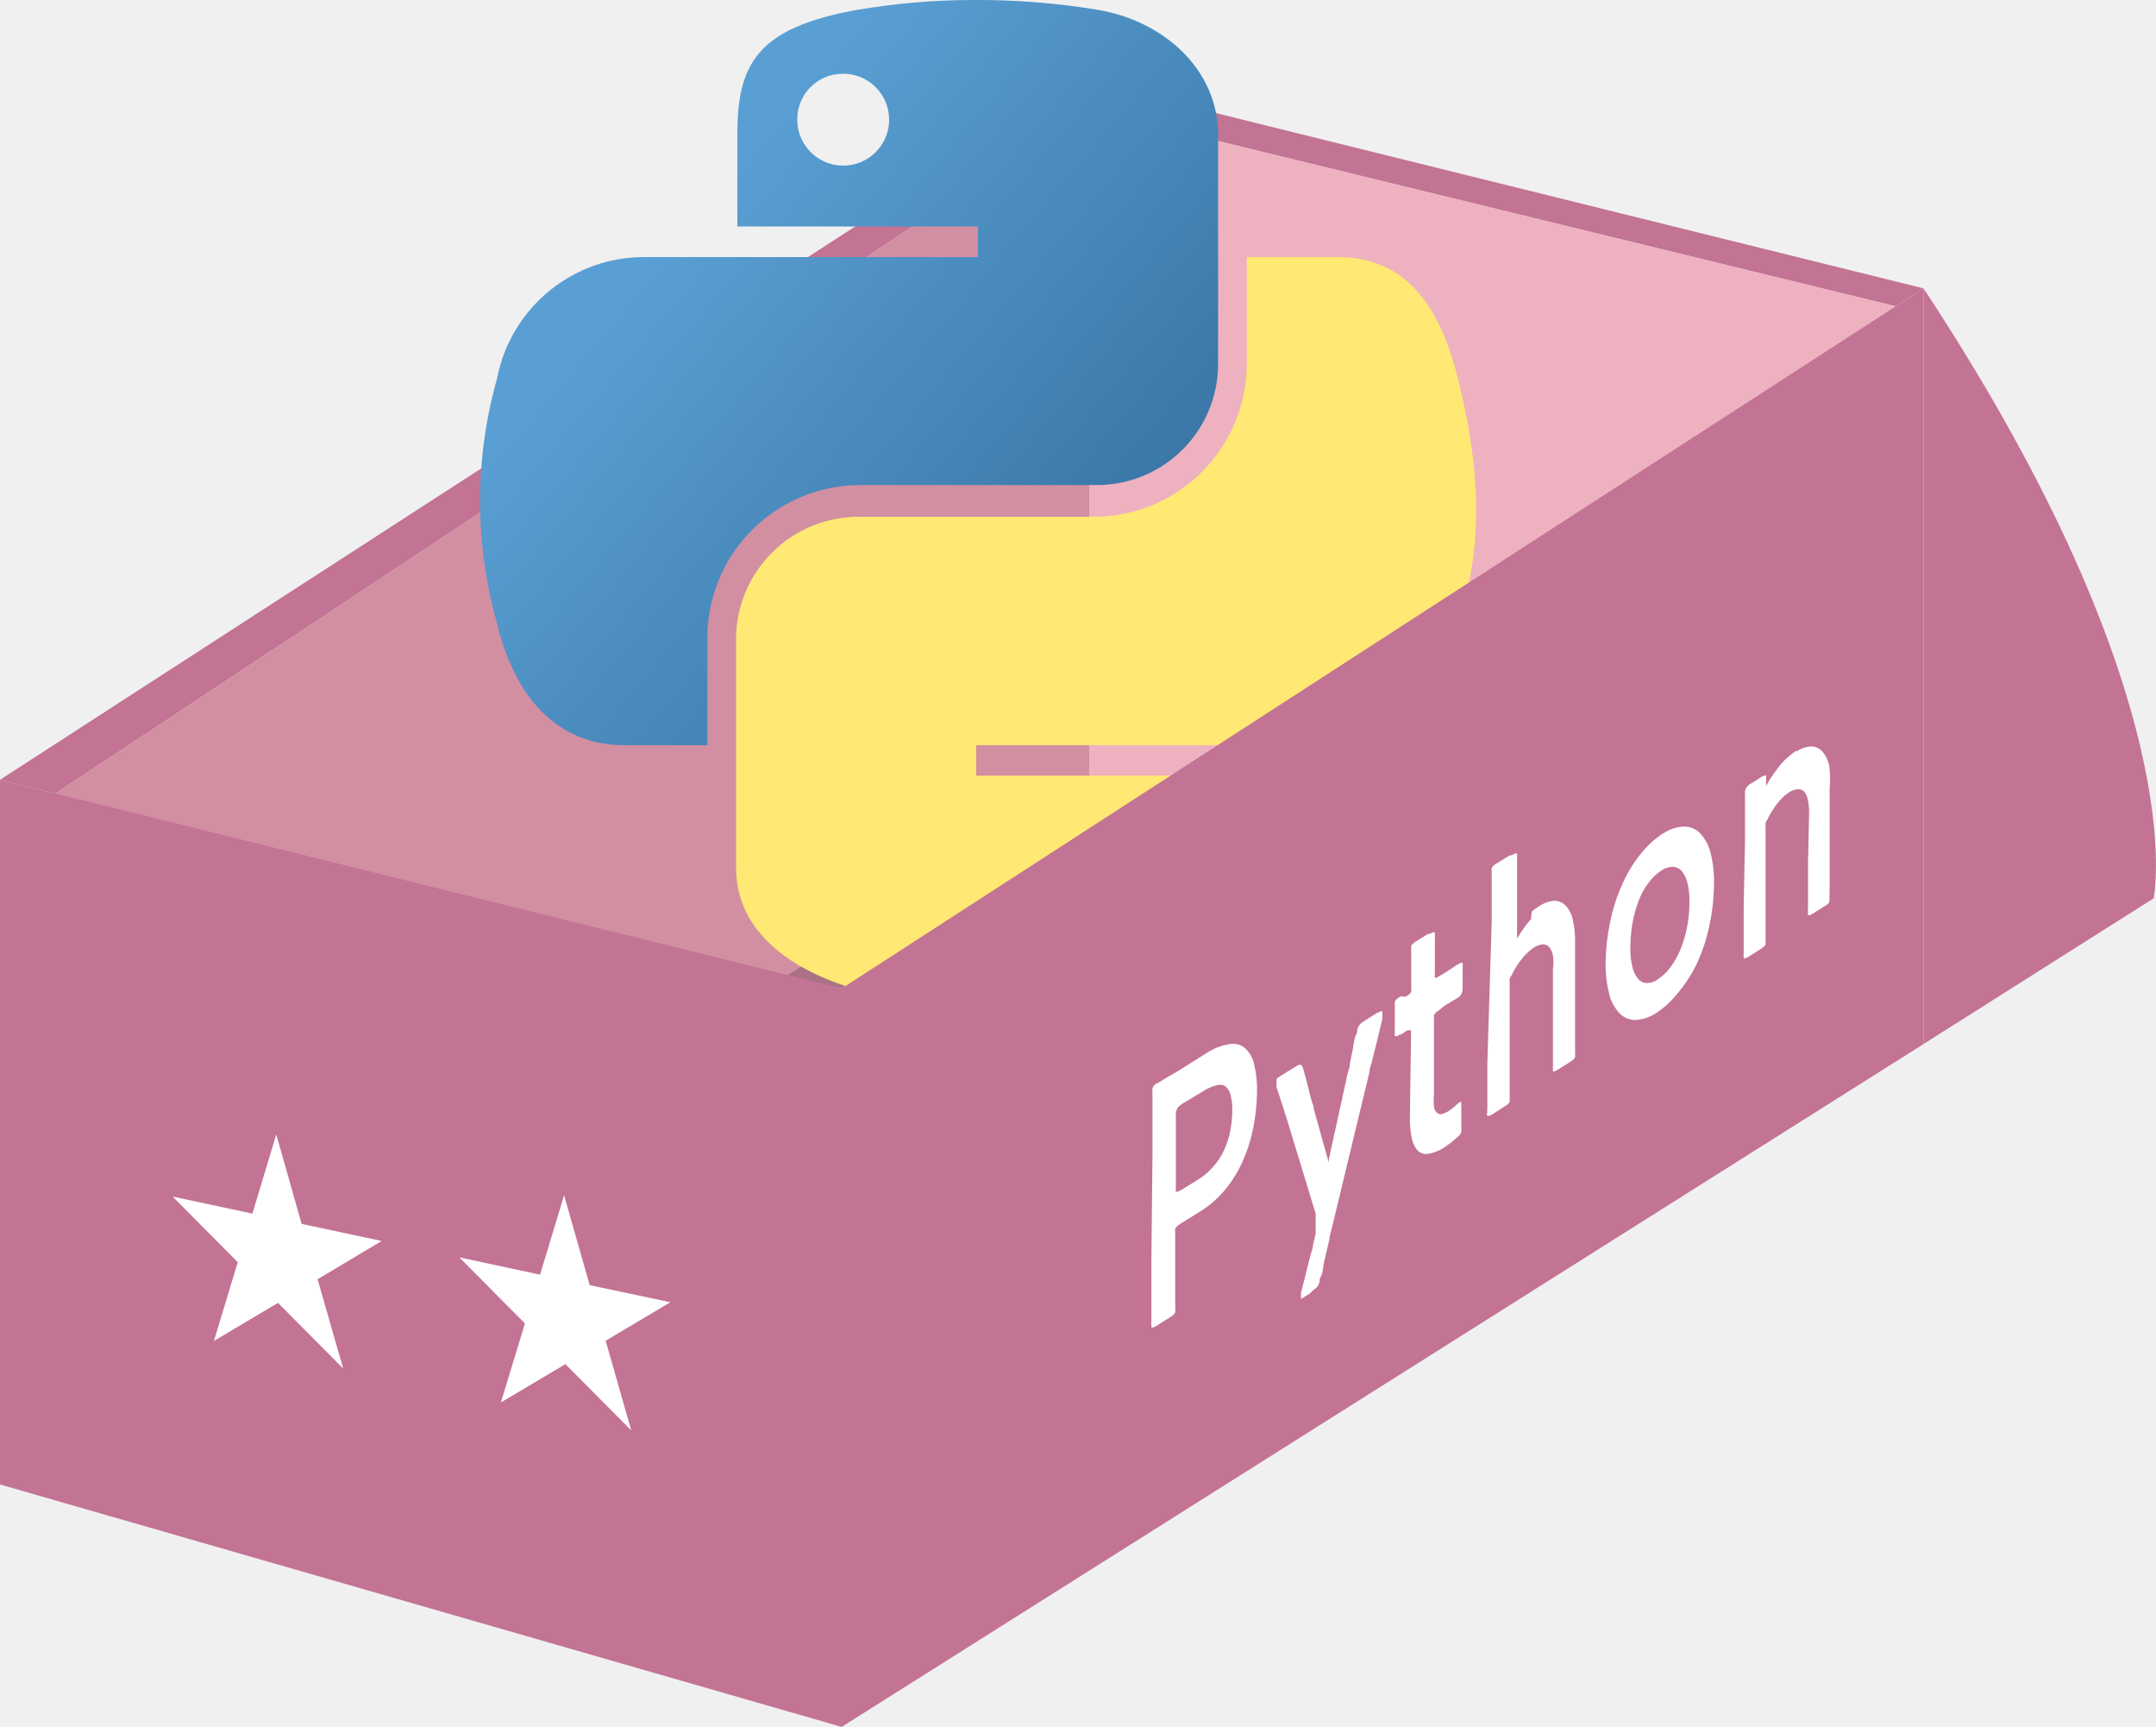
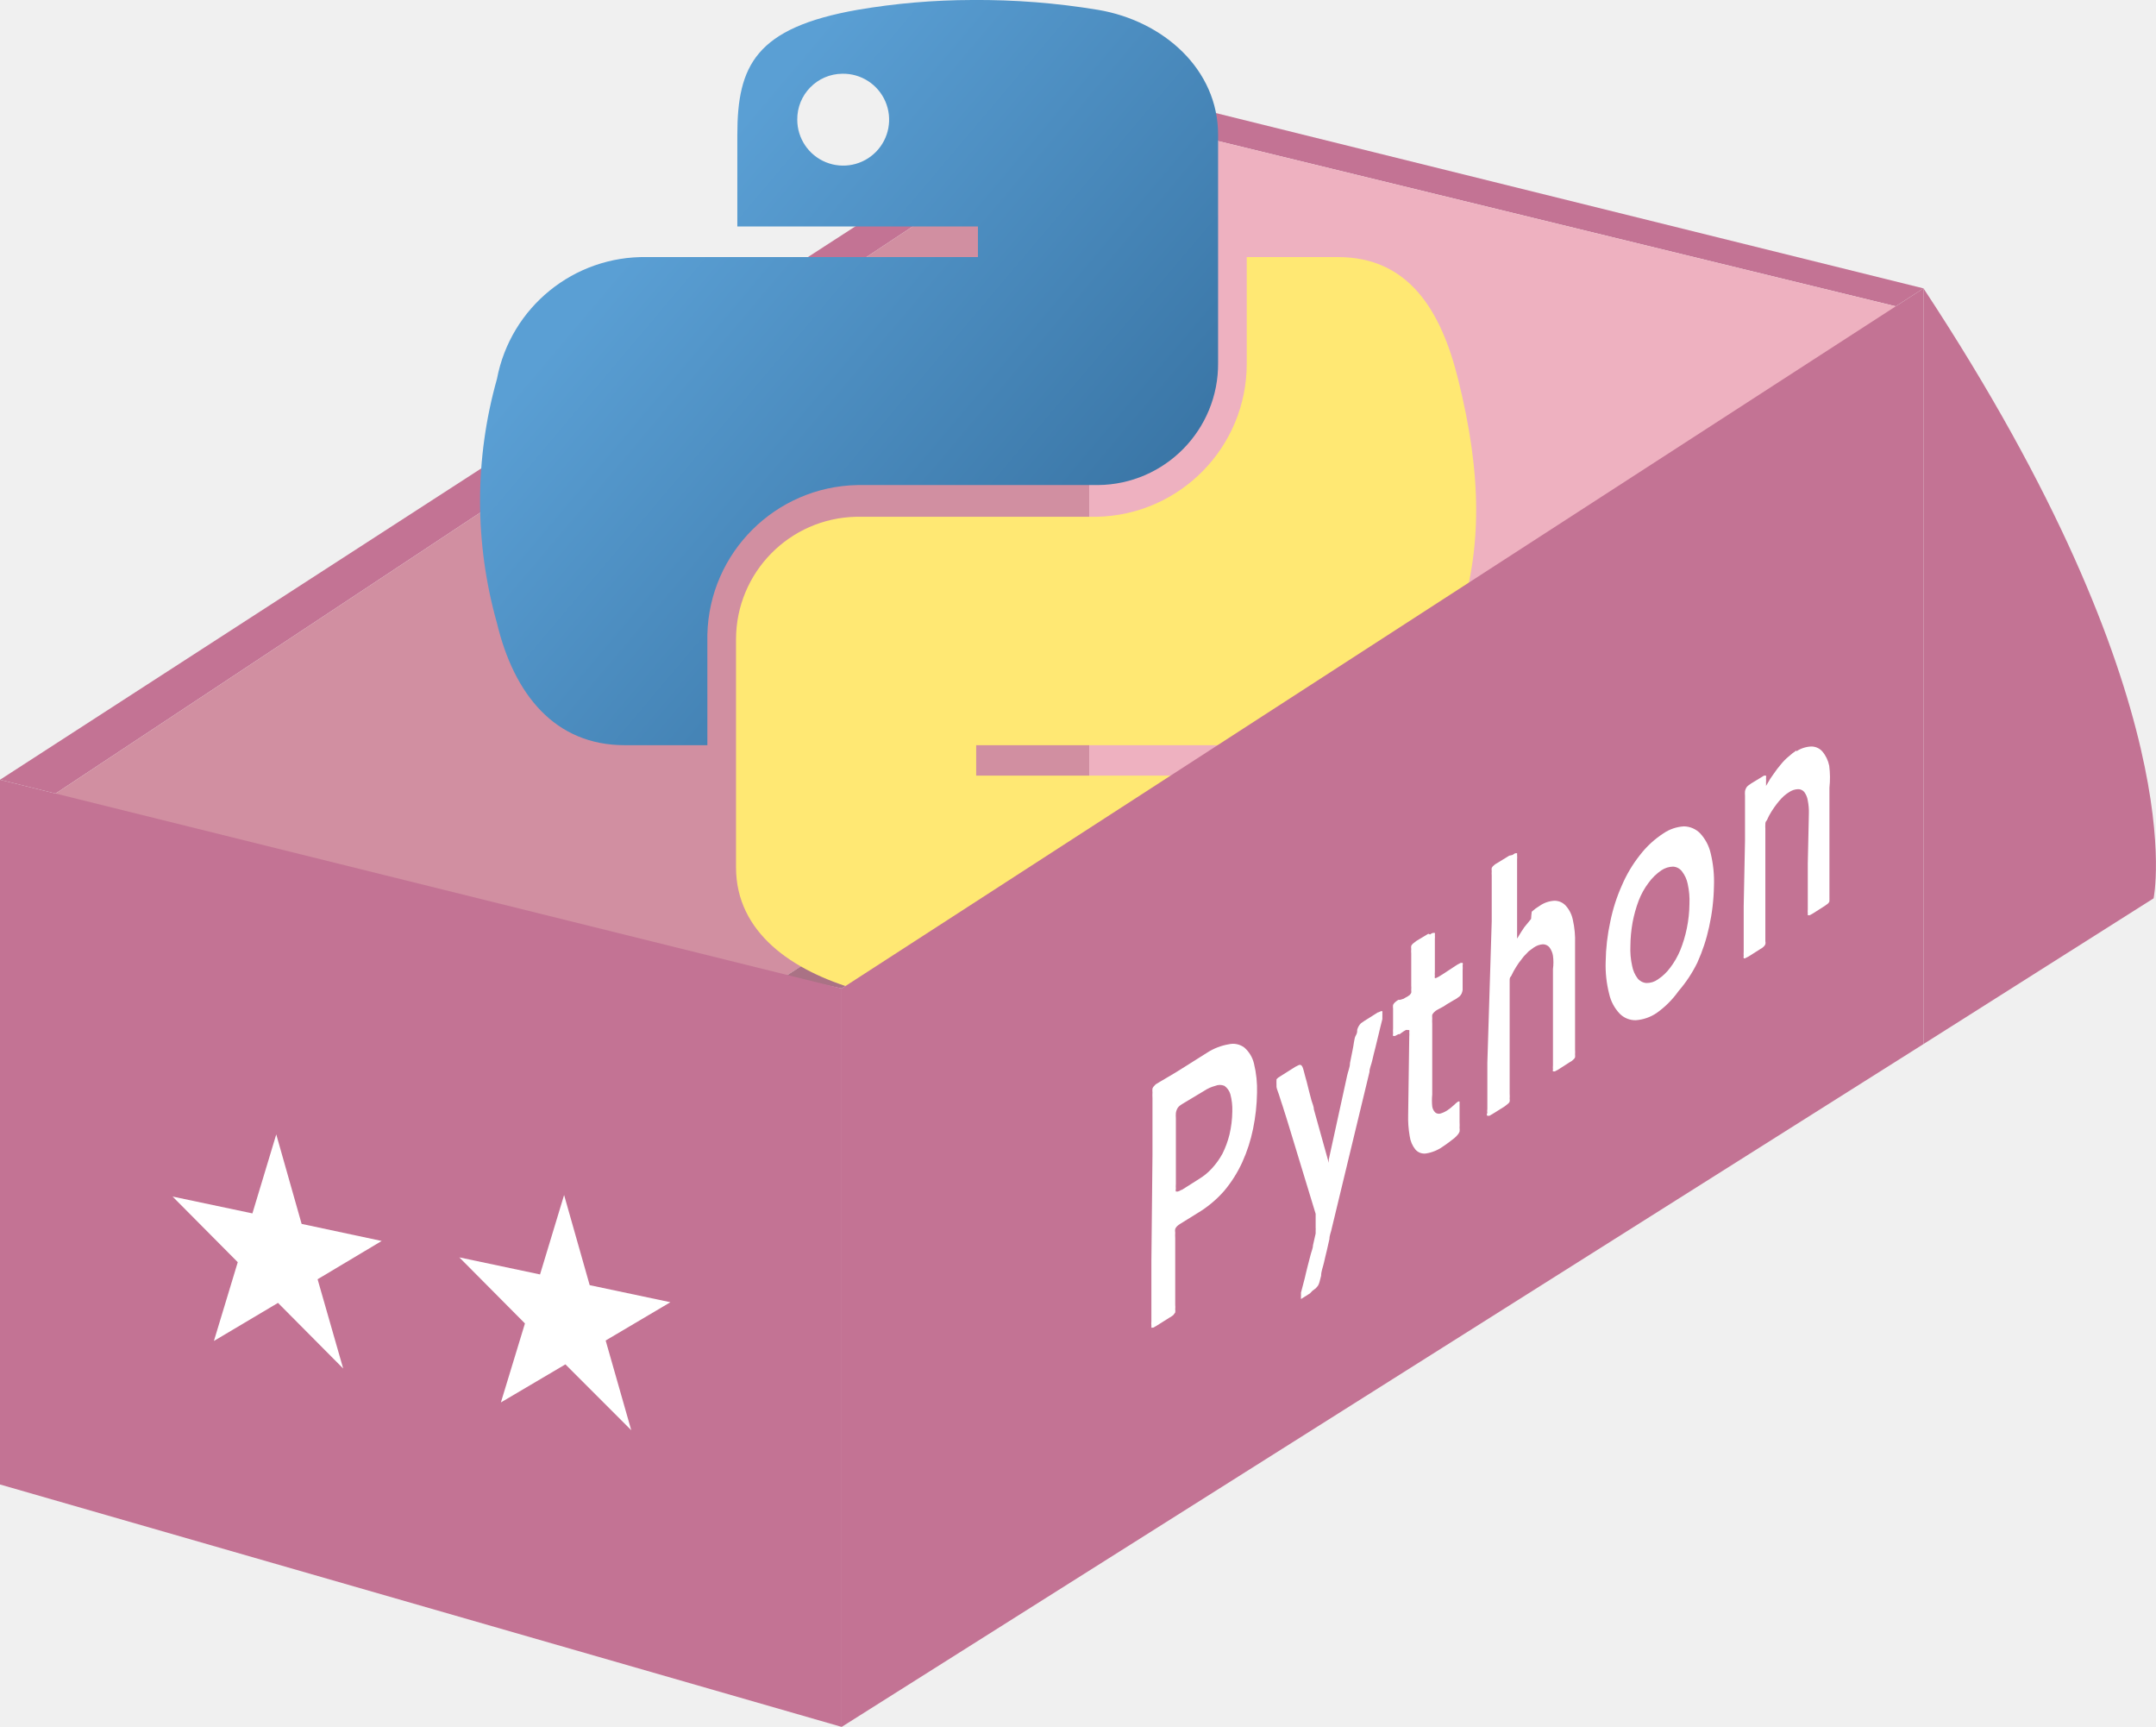
<svg xmlns="http://www.w3.org/2000/svg" viewBox="0 0 98.57 78.93">
  <defs>
    <style>.cls-1{fill:none;}.cls-2{fill:#c37394;}.cls-3{fill:#d18fa1;}.cls-4{fill:#eeb1c0;}.cls-5{fill:#aa7285;}.cls-6{fill:url(#名称未設定グラデーション_3);}.cls-7{fill:url(#名称未設定グラデーション_2);}.cls-8{isolation:isolate;}.cls-9{clip-path:url(#clip-path);}.cls-10{fill:#fff;}.cls-11{clip-path:url(#clip-path-2);}</style>
-     <linearGradient id="名称未設定グラデーション_3" x1="-2048.25" y1="-7082.3" x2="-2003.57" y2="-7120.74" gradientTransform="matrix(0.56, 0, 0, -0.57, 1173.05, -4021.24)" gradientUnits="userSpaceOnUse">
+     <linearGradient id="名称未設定グラデーション_3" x1="-2048.25" y1="-6673.22" x2="-2003.57" y2="-6711.66" gradientTransform="matrix(0.56, 0, 0, -0.57, 1173.05, -3788.89)" gradientUnits="userSpaceOnUse">
      <stop offset="0" stop-color="#5a9fd4" />
      <stop offset="1" stop-color="#306998" />
    </linearGradient>
-     <linearGradient id="名称未設定グラデーション_2" x1="-1986.3" y1="-7144.01" x2="-2002.25" y2="-7121.43" gradientTransform="matrix(0.56, 0, 0, -0.57, 1173.05, -4021.24)" gradientUnits="userSpaceOnUse">
+     <linearGradient id="名称未設定グラデーション_2" x1="-1986.3" y1="-6734.93" x2="-2002.25" y2="-6712.35" gradientTransform="matrix(0.56, 0, 0, -0.57, 1173.05, -3788.89)" gradientUnits="userSpaceOnUse">
      <stop offset="0" stop-color="#ffd43b" />
      <stop offset="1" stop-color="#ffe873" />
    </linearGradient>
    <clipPath id="clip-path">
-       <polygon class="cls-1" points="30.7 65.77 7.97 60.9 7.84 50.84 30.63 55.65 30.7 65.77" />
+       <polygon class="cls-1" points="30.7 65.77 7.97 60.9 7.84 50.84 30.63 55.64 30.7 65.77" />
    </clipPath>
    <clipPath id="clip-path-2">
-       <polygon class="cls-1" points="52.45 63.81 52.6 49.26 83.86 29.91 83.58 44.17 52.45 63.81" />
+       <polygon class="cls-1" points="52.45 63.81 52.6 49.25 83.86 29.91 83.58 44.17 52.45 63.81" />
    </clipPath>
  </defs>
  <g id="レイヤー_2" data-name="レイヤー 2">
    <g id="About_Me" data-name="About Me">
      <g id="Python">
        <polygon class="cls-2" points="87.94 13.18 49.46 3.65 0 35.64 2.54 36.27 49.8 5.01 86.67 14 87.94 13.18" />
        <polygon class="cls-3" points="49.8 5.01 49.8 35.64 2.54 66.21 2.54 36.27 49.8 5.01" />
        <polygon class="cls-4" points="49.8 35.64 86.67 44.63 86.67 14 49.8 5.01 49.8 35.64" />
        <polygon class="cls-5" points="49.8 35.64 35.9 44.63 38.48 45.18 52.38 36.27 49.8 35.64" />
        <polygon class="cls-2" points="38.48 78.93 0 67.85 0 35.64 38.48 45.18 38.48 78.93" />
        <path id="path1948" class="cls-6" d="M44.45,0A31.51,31.51,0,0,0,39.2.45c-4.65.82-5.49,2.54-5.49,5.71v4.19h11v1.4H29.58a6.85,6.85,0,0,0-6.86,5.57,20.54,20.54,0,0,0,0,11.16c.78,3.26,2.65,5.58,5.84,5.58h3.78V29a7,7,0,0,1,6.86-6.83h11a5.54,5.54,0,0,0,5.49-5.59V6.16c0-3-2.51-5.21-5.49-5.71A33.61,33.61,0,0,0,44.45,0ZM38.51,3.37a2.1,2.1,0,1,1-2.06,2.1A2.08,2.08,0,0,1,38.51,3.37Z" />
        <path id="path1950" class="cls-7" d="M57,11.75v4.87a7,7,0,0,1-6.86,7h-11a5.61,5.61,0,0,0-5.49,5.59V39.64c0,3,2.59,4.73,5.49,5.58a18.32,18.32,0,0,0,11,0c2.77-.8,5.49-2.41,5.49-5.58V35.45h-11V34.06H61.17c3.19,0,4.38-2.23,5.49-5.58s1.1-6.75,0-11.16c-.79-3.18-2.29-5.57-5.49-5.57ZM50.87,38.24a2.1,2.1,0,1,1-2.06,2.09A2.08,2.08,0,0,1,50.87,38.24Z" />
        <polygon class="cls-2" points="38.48 45.18 38.48 78.93 87.94 47.72 87.94 13.18 38.48 45.18" />
        <path class="cls-2" d="M87.94,47.72l10.52-6.66s1.93-9-10.52-27.88" />
        <g id="星">
          <g class="cls-8">
            <g class="cls-9">
-               <polyline class="cls-10" points="25.79 54.63 26.96 58.74 30.65 59.52 27.69 61.28 28.86 65.38 25.85 62.35 22.9 64.1 24 60.49 21 57.47 24.69 58.26 25.79 54.63" />
-               <polyline class="cls-10" points="12.63 51.85 13.79 55.94 17.45 56.72 14.52 58.47 15.69 62.55 12.71 59.55 9.78 61.29 10.87 57.69 7.89 54.69 11.54 55.47 12.63 51.85" />
+               <polyline class="cls-10" points="25.79 54.62 26.96 58.74 30.65 59.52 27.69 61.27 28.86 65.37 25.85 62.36 22.9 64.1 24 60.49 21 57.47 24.69 58.25 25.79 54.62" />
+               <polyline class="cls-10" points="12.63 51.85 13.79 55.94 17.45 56.72 14.52 58.47 15.69 62.55 12.71 59.55 9.78 61.29 10.87 57.69 7.89 54.69 11.54 55.46 12.63 51.85" />
            </g>
          </g>
        </g>
        <g class="cls-8">
          <g class="cls-11">
-             <path class="cls-10" d="M54,54.39a.48.48,0,0,1-.15.07.07.07,0,0,1-.09,0,.17.17,0,0,1,0-.12,1.42,1.42,0,0,1,0-.23l0-3a1.63,1.63,0,0,1,0-.24.78.78,0,0,1,.05-.18.34.34,0,0,1,.09-.12l.15-.12,1-.6a2,2,0,0,1,.51-.23.59.59,0,0,1,.42,0,.68.68,0,0,1,.27.38,2.79,2.79,0,0,1,.09.8,5,5,0,0,1-.13,1.06,4.15,4.15,0,0,1-.32.86,3.1,3.1,0,0,1-.48.67,2.7,2.7,0,0,1-.58.49l-.79.49m-1.13-4.88a.47.47,0,0,0-.13.11.42.42,0,0,0-.09.14.8.8,0,0,0,0,.18,2,2,0,0,0,0,.25v2.62l-.05,4.85c0,.23,0,.51,0,.8s0,.6,0,.88,0,.53,0,.72,0,.33,0,.35a.92.92,0,0,0,0,.19s0,.08,0,.09.05,0,.09,0l.14-.07.62-.39a1,1,0,0,0,.15-.11.48.48,0,0,0,.09-.11.54.54,0,0,0,0-.15,1,1,0,0,0,0-.2V58.6c0-.27,0-.57,0-.86s0-.56,0-.79v-.36a1.69,1.69,0,0,1,0-.25.47.47,0,0,1,0-.17.38.38,0,0,1,.09-.13l.15-.11.79-.49a4.84,4.84,0,0,0,1.2-1,5.75,5.75,0,0,0,.84-1.33,7.1,7.1,0,0,0,.49-1.52,9,9,0,0,0,.18-1.65,4.92,4.92,0,0,0-.14-1.33,1.4,1.4,0,0,0-.44-.73.86.86,0,0,0-.71-.15,2.62,2.62,0,0,0-1,.39l-1,.63-.4.25-.42.24-.34.21-.18.1" />
-             <path class="cls-10" d="M63,46.27l-.62.39-.16.11a.64.64,0,0,0-.1.13.67.67,0,0,0-.07.17c0,.08,0,.16-.07.27s-.09.44-.14.65l-.12.6c0,.2-.09.38-.13.57l-.12.56L60.75,53l0,.13,0,.1,0,.06s0,0,0,0h0l0,0a.25.25,0,0,0,0-.07l0-.08-.68-2.43c0-.14-.07-.28-.11-.41s-.07-.28-.11-.43-.07-.29-.11-.44-.09-.31-.13-.48a1.45,1.45,0,0,0-.06-.19.22.22,0,0,0-.07-.09h-.1l-.16.09-.68.42-.11.07-.07.07a.3.3,0,0,0,0,.08.28.28,0,0,0,0,.09v.05a.11.11,0,0,0,0,0s0,0,0,.06,0,0,0,.07.11.32.15.47.1.29.14.43.09.27.13.41.09.28.13.42l1.24,4.07a.54.54,0,0,1,0,.1l0,.1s0,.06,0,.09V56s0,.07,0,.11a.69.69,0,0,1,0,.13s0,.09,0,.14l-.12.52c0,.14-.07.29-.11.45s-.08.32-.13.5-.09.37-.14.58l-.17.65,0,.1s0,0,0,.08a.13.13,0,0,0,0,.06v.06a.15.15,0,0,0,0,.07.05.05,0,0,0,0,0l.06,0,.1-.06L60,59l.16-.12a.4.4,0,0,0,.1-.12.75.75,0,0,0,.07-.18c0-.07,0-.16.07-.26s.09-.42.13-.61.09-.37.13-.55l.12-.53c0-.17.08-.33.11-.5L62.61,49c0-.17.09-.35.13-.54s.09-.37.14-.57.1-.4.15-.62l.17-.69,0-.09s0-.05,0-.08a.17.17,0,0,0,0-.07.11.11,0,0,0,0-.05s0-.06,0-.07,0,0,0,0l-.07,0-.11.06" />
-             <path class="cls-10" d="M65.3,42.68l-.55.34a.71.71,0,0,0-.14.1.31.31,0,0,0-.09.11.57.57,0,0,0,0,.14,1.25,1.25,0,0,0,0,.21V45a1.28,1.28,0,0,1,0,.21.37.37,0,0,1,0,.12l-.06.09-.1.08-.09.05-.1,0-.09,0-.07,0-.15.11a.38.38,0,0,0-.09.13.58.58,0,0,0,0,.17c0,.06,0,.15,0,.25V47a1.63,1.63,0,0,0,0,.24.24.24,0,0,0,0,.12s.05,0,.09,0a.56.56,0,0,0,.15-.08l.06,0,.08-.06.1-.07.1-.06a.26.26,0,0,1,.1,0s0,0,.06,0a.22.22,0,0,1,0,.1,1,1,0,0,1,0,.19l-.05,3.57a4.78,4.78,0,0,0,.07,1,1.24,1.24,0,0,0,.26.61.54.54,0,0,0,.49.18,1.91,1.91,0,0,0,.76-.3l.13-.09a.71.71,0,0,1,.14-.1l.13-.11.13-.11a1,1,0,0,0,.15-.14.46.46,0,0,0,.09-.15.8.8,0,0,0,0-.18,1.69,1.69,0,0,0,0-.25v-.83s0-.08,0-.11,0,0,0,0a.07.07,0,0,0-.07,0l-.08.06-.12.11-.14.12-.15.11a1.14,1.14,0,0,1-.33.15.26.26,0,0,1-.23-.06.49.49,0,0,1-.13-.28,2.43,2.43,0,0,1,0-.52l0-3.24a1.85,1.85,0,0,1,0-.25.84.84,0,0,1,0-.17.47.47,0,0,1,.09-.12,1,1,0,0,1,.15-.11L66,46l.15-.1a1,1,0,0,0,.17-.1l.15-.09.11-.06a1,1,0,0,0,.15-.11.47.47,0,0,0,.09-.12.69.69,0,0,0,.05-.17c0-.06,0-.14,0-.24v-.66a1.48,1.48,0,0,0,0-.23.14.14,0,0,0,0-.11s0,0-.09,0a.56.56,0,0,0-.15.08l-.11.07-.15.1-.17.11-.15.1-.27.16-.12.06h-.06a.13.13,0,0,1,0-.1,1,1,0,0,1,0-.19c0-.14,0-.29,0-.45s0-.31,0-.46,0-.27,0-.38V42.9a1.09,1.09,0,0,0,0-.2c0-.05,0-.08,0-.09h-.09l-.13.07" />
-             <path class="cls-10" d="M69,39.11l-.57.35a.85.85,0,0,0-.14.1.44.44,0,0,0-.09.11.53.53,0,0,0,0,.15,1.34,1.34,0,0,0,0,.21s0,.12,0,.27v1.2c0,.22,0,.43,0,.61L68,48.58c0,.18,0,.39,0,.61s0,.45,0,.66,0,.41,0,.56v.28a.48.48,0,0,0,0,.18A.1.1,0,0,0,68,51h.09l.14-.07.56-.36a.85.85,0,0,0,.14-.1.31.31,0,0,0,.09-.11.57.57,0,0,0,0-.14,1.12,1.12,0,0,0,0-.2V48.5c0-.22,0-.43,0-.6l0-2.67c0-.09,0-.16,0-.23s0-.13,0-.2,0-.12.07-.19l.11-.22c.08-.13.15-.26.23-.37l.23-.3.23-.23.23-.18a.93.93,0,0,1,.42-.15.39.39,0,0,1,.3.14.88.88,0,0,1,.16.39,2.17,2.17,0,0,1,0,.6l0,2.3c0,.18,0,.39,0,.61s0,.45,0,.66,0,.41,0,.55,0,.25,0,.28a1,1,0,0,0,0,.19.13.13,0,0,0,0,.09h.08l.14-.08.56-.35.14-.1a.44.44,0,0,0,.09-.11.57.57,0,0,0,0-.14,1.15,1.15,0,0,0,0-.21v-.82c0-.2,0-.43,0-.65s0-.43,0-.6l0-2.77a4.3,4.3,0,0,0-.1-1.09,1.37,1.37,0,0,0-.33-.66.73.73,0,0,0-.52-.22,1.4,1.4,0,0,0-.68.24,2.11,2.11,0,0,0-.35.26A3.51,3.51,0,0,0,70,42c-.1.12-.21.25-.31.39a4.55,4.55,0,0,0-.28.43.56.56,0,0,1-.05.08l0,.07,0,0,0,0h0s0,0,0,0,0-.06,0-.09v-.14l0-1.34c0-.18,0-.39,0-.61s0-.45,0-.67,0-.4,0-.55,0-.25,0-.28a1,1,0,0,0,0-.19.19.19,0,0,0,0-.09h-.09a.42.42,0,0,0-.13.07" />
-             <path class="cls-10" d="M75.79,44.77a.87.87,0,0,1-.52.16.55.55,0,0,1-.4-.22,1.26,1.26,0,0,1-.25-.57,3.37,3.37,0,0,1-.08-.9,6.38,6.38,0,0,1,.1-1.08,6,6,0,0,1,.28-1,3.32,3.32,0,0,1,.45-.81,2.15,2.15,0,0,1,.6-.57.89.89,0,0,1,.52-.16.57.57,0,0,1,.41.21,1.38,1.38,0,0,1,.26.57,3.53,3.53,0,0,1,.08.92,5.77,5.77,0,0,1-.42,2.1,3.64,3.64,0,0,1-.46.8,2.07,2.07,0,0,1-.57.54m.26-6.68a4.33,4.33,0,0,0-1.08,1,6.07,6.07,0,0,0-.82,1.38,7.86,7.86,0,0,0-.53,1.66,9.06,9.06,0,0,0-.21,1.82,5.27,5.27,0,0,0,.16,1.48,1.92,1.92,0,0,0,.48.9,1,1,0,0,0,.74.3,1.94,1.94,0,0,0,.95-.33,4.37,4.37,0,0,0,1-.94A6.38,6.38,0,0,0,77.6,44a8.09,8.09,0,0,0,.54-1.64,9.39,9.39,0,0,0,.22-1.87A5.35,5.35,0,0,0,78.21,39a2,2,0,0,0-.48-.91,1,1,0,0,0-.74-.31,1.74,1.74,0,0,0-.94.31" />
-             <path class="cls-10" d="M82.13,34.31a3,3,0,0,0-.37.28,2.89,2.89,0,0,0-.35.35c-.11.14-.22.28-.32.43a3.76,3.76,0,0,0-.3.47.56.56,0,0,1-.05.08l0,.06,0,0,0,0h0l0,0s0,0,0-.08a.62.62,0,0,0,0-.13,1.22,1.22,0,0,0,0-.21.21.21,0,0,0,0-.11.08.08,0,0,0-.08,0,.37.37,0,0,0-.14.07l-.46.29a.39.39,0,0,0-.14.1.31.31,0,0,0-.09.11.58.58,0,0,0-.05.14,1.34,1.34,0,0,0,0,.21v.27c0,.15,0,.34,0,.55v.65c0,.22,0,.42,0,.6l-.06,3c0,.17,0,.38,0,.6s0,.45,0,.66,0,.4,0,.55v.28a1.05,1.05,0,0,0,0,.18.15.15,0,0,0,0,.09h.08l.14-.07.55-.35.14-.1a.48.48,0,0,0,.09-.11.47.47,0,0,0,0-.14c0-.06,0-.12,0-.2V42c0-.2,0-.43,0-.65v-.59l0-2.66c0-.08,0-.16,0-.22a1.42,1.42,0,0,1,0-.2c0-.06,0-.12.07-.19l.1-.21a4,4,0,0,1,.23-.37c.08-.11.15-.21.23-.3l.22-.23.23-.17a.87.87,0,0,1,.41-.14.39.39,0,0,1,.29.13.88.88,0,0,1,.16.39,2.69,2.69,0,0,1,.05.6l-.05,2.29c0,.17,0,.38,0,.6s0,.44,0,.65,0,.41,0,.55,0,.25,0,.28a.87.87,0,0,0,0,.18c0,.05,0,.08,0,.09h.09l.13-.07.55-.35a.5.5,0,0,0,.14-.1.25.25,0,0,0,.08-.1.34.34,0,0,0,0-.14c0-.06,0-.12,0-.2V40c0-.2,0-.43,0-.65s0-.42,0-.59l0-2.75A4.27,4.27,0,0,0,83.63,35a1.46,1.46,0,0,0-.32-.66.67.67,0,0,0-.51-.22,1.25,1.25,0,0,0-.67.23" />
+             <path class="cls-10" d="M54,54.39a.48.48,0,0,1-.15.07s-.07,0-.09,0a.17.17,0,0,1,0-.12,1.48,1.48,0,0,1,0-.23l0-3a1.63,1.63,0,0,1,0-.24.58.58,0,0,1,.05-.17.38.38,0,0,1,.09-.13,1,1,0,0,1,.15-.11l1-.6a1.72,1.72,0,0,1,.51-.23.54.54,0,0,1,.42,0,.72.72,0,0,1,.27.38,2.72,2.72,0,0,1,.09.79,4.88,4.88,0,0,1-.13,1.06,4.24,4.24,0,0,1-.32.87,3.37,3.37,0,0,1-.48.67,2.65,2.65,0,0,1-.58.48l-.79.5m-1.13-4.87a.47.47,0,0,0-.13.11.38.38,0,0,0-.09.13.8.8,0,0,0,0,.18,1.81,1.81,0,0,0,0,.25v2.62l-.05,4.85c0,.23,0,.51,0,.8s0,.59,0,.87,0,.54,0,.73,0,.32,0,.35a1,1,0,0,0,0,.19s0,.08,0,.09.05,0,.09,0l.14-.08.62-.39a1,1,0,0,0,.15-.1l.09-.12a.54.54,0,0,0,0-.15,1,1,0,0,0,0-.2V58.6c0-.28,0-.58,0-.86s0-.57,0-.79v-.36a1.69,1.69,0,0,1,0-.25.43.43,0,0,1,0-.17.38.38,0,0,1,.09-.13,1,1,0,0,1,.15-.11l.79-.49a5.05,5.05,0,0,0,1.2-1,5.75,5.75,0,0,0,.84-1.33,7.1,7.1,0,0,0,.49-1.52,8.86,8.86,0,0,0,.18-1.64,5,5,0,0,0-.14-1.34,1.4,1.4,0,0,0-.44-.73.86.86,0,0,0-.71-.15,2.62,2.62,0,0,0-1,.39l-1,.63-.4.25-.42.25-.34.2-.18.11" />
+             <path class="cls-10" d="M63,46.27l-.62.39-.16.11a.64.64,0,0,0-.1.13.67.67,0,0,0-.07.17c0,.08,0,.16-.07.27s-.09.44-.14.65l-.12.6c0,.19-.09.38-.13.57l-.12.55L60.75,53l0,.13a.46.46,0,0,1,0,.09l0,.07,0,0h0l0,0,0-.06,0-.08-.68-2.44c0-.13-.07-.27-.11-.41s-.07-.27-.11-.42-.07-.29-.11-.44-.09-.31-.13-.48a1.45,1.45,0,0,0-.06-.19.22.22,0,0,0-.07-.09.12.12,0,0,0-.1,0l-.16.08-.68.43-.11.07a.46.46,0,0,0-.07.07.25.25,0,0,0,0,.07.28.28,0,0,0,0,.09v0a.13.13,0,0,0,0,.06s0,0,0,.06,0,0,0,.07.11.32.15.47.1.29.14.43.09.28.13.41.09.28.13.42l1.24,4.07a.54.54,0,0,1,0,.1l0,.1s0,.06,0,.09V56s0,.07,0,.11a.69.69,0,0,1,0,.13s0,.09,0,.14l-.12.53c0,.13-.07.28-.11.44s-.08.32-.13.5-.09.38-.14.58l-.17.65,0,.1s0,.06,0,.08a.13.13,0,0,0,0,.06v.06s0,.05,0,.06,0,0,0,0l.06,0,.1-.06L60,59l.16-.12.1-.12a.75.75,0,0,0,.07-.18l.07-.27c0-.21.09-.41.13-.6s.09-.38.13-.55l.12-.53c0-.17.08-.33.11-.5L62.61,49c0-.17.09-.35.13-.54s.09-.37.14-.57.1-.4.15-.62.11-.45.17-.69l0-.09s0-.06,0-.08a.2.2,0,0,0,0-.07.11.11,0,0,0,0-.05.15.15,0,0,0,0-.07l0,0a.11.11,0,0,0-.07,0l-.11.05" />
+             <path class="cls-10" d="M65.3,42.68l-.55.33-.14.11a.31.31,0,0,0-.09.11.54.54,0,0,0,0,.15,1,1,0,0,0,0,.2v1.47a1.15,1.15,0,0,1,0,.2.51.51,0,0,1,0,.13l-.06.09-.1.07-.09.05-.1.06L64,45.7l-.07,0a1,1,0,0,0-.15.11.34.34,0,0,0-.09.12.58.58,0,0,0,0,.17c0,.06,0,.14,0,.25V47a1.63,1.63,0,0,0,0,.24.19.19,0,0,0,0,.11s.05,0,.09,0l.15-.08.06,0,.08-.06.1-.07.1-.06a.16.16,0,0,1,.1,0s0,0,.06,0a.22.22,0,0,1,0,.1,1,1,0,0,1,0,.19l-.05,3.56a4.89,4.89,0,0,0,.07,1,1.24,1.24,0,0,0,.26.61.54.54,0,0,0,.49.18,1.81,1.81,0,0,0,.76-.31l.13-.09.14-.1.13-.1.13-.1a1.06,1.06,0,0,0,.15-.15.46.46,0,0,0,.09-.15.8.8,0,0,0,0-.18,1.66,1.66,0,0,0,0-.24v-.84s0-.08,0-.11,0,0,0,0a.07.07,0,0,0-.07,0l-.08.06-.12.11-.14.12-.15.11a1.14,1.14,0,0,1-.33.15.26.26,0,0,1-.23-.06.49.49,0,0,1-.13-.27,2.64,2.64,0,0,1,0-.54l0-3.24a1.77,1.77,0,0,1,0-.24.84.84,0,0,1,0-.17.47.47,0,0,1,.09-.12.58.58,0,0,1,.15-.11L66,46l.15-.1.17-.1.15-.09.11-.06.15-.11a.47.47,0,0,0,.09-.12.69.69,0,0,0,.05-.17c0-.06,0-.14,0-.24v-.66a1.42,1.42,0,0,0,0-.23.14.14,0,0,0,0-.11s0,0-.09,0l-.15.08-.11.07-.15.1-.17.11-.15.1-.27.17-.12.06a.06.06,0,0,1-.06,0,.12.12,0,0,1,0-.09,1.09,1.09,0,0,1,0-.2c0-.13,0-.29,0-.44s0-.32,0-.47,0-.27,0-.38v-.2a1,1,0,0,0,0-.19.19.19,0,0,0,0-.09h-.09a.42.42,0,0,0-.13.07" />
+             <path class="cls-10" d="M69,39.11l-.57.35a.5.5,0,0,0-.14.1.31.31,0,0,0-.09.11.53.53,0,0,0,0,.15,1.21,1.21,0,0,0,0,.2s0,.13,0,.28v1.2c0,.22,0,.43,0,.61L68,48.58c0,.18,0,.39,0,.61s0,.45,0,.66,0,.41,0,.56v.28a.48.48,0,0,0,0,.18A.1.1,0,0,0,68,51s0,0,.09,0l.14-.08.56-.35.14-.11a.24.24,0,0,0,.09-.11.47.47,0,0,0,0-.14,1.25,1.25,0,0,0,0-.21V48.5c0-.22,0-.43,0-.6l0-2.68c0-.08,0-.16,0-.22s0-.14,0-.2,0-.12.07-.19l.11-.22c.08-.13.15-.26.23-.37l.23-.3.23-.24.23-.17a.83.83,0,0,1,.42-.15.39.39,0,0,1,.3.14.89.89,0,0,1,.16.38,2.28,2.28,0,0,1,0,.61l0,2.3c0,.17,0,.38,0,.61s0,.45,0,.66,0,.4,0,.55,0,.25,0,.28a1,1,0,0,0,0,.19.13.13,0,0,0,0,.09h.08l.14-.07.56-.36a.5.5,0,0,0,.14-.1.31.31,0,0,0,.09-.11.57.57,0,0,0,0-.14,1.25,1.25,0,0,0,0-.21v-.82c0-.21,0-.43,0-.65s0-.43,0-.6l0-2.78a4.22,4.22,0,0,0-.1-1.08,1.37,1.37,0,0,0-.33-.66.69.69,0,0,0-.52-.22,1.3,1.3,0,0,0-.68.24,2.11,2.11,0,0,0-.35.26A3.51,3.51,0,0,0,70,42l-.31.38c-.1.14-.19.29-.28.44l-.05.08,0,.06,0,0,0,0h0l0,0s0-.06,0-.1v-.14l0-1.33c0-.18,0-.39,0-.61s0-.45,0-.67,0-.41,0-.55,0-.25,0-.28a1,1,0,0,0,0-.19c0-.05,0-.08,0-.09s0,0-.09,0l-.13.08" />
+             <path class="cls-10" d="M75.79,44.77a.87.87,0,0,1-.52.16.57.57,0,0,1-.4-.21,1.37,1.37,0,0,1-.25-.57,3.49,3.49,0,0,1-.08-.91,6.38,6.38,0,0,1,.1-1.08,6,6,0,0,1,.28-1,3.32,3.32,0,0,1,.45-.81,2.35,2.35,0,0,1,.6-.58,1,1,0,0,1,.52-.16.55.55,0,0,1,.41.22,1.38,1.38,0,0,1,.26.57,3.49,3.49,0,0,1,.08.91,5.82,5.82,0,0,1-.12,1.12,5.73,5.73,0,0,1-.3,1,3.64,3.64,0,0,1-.46.8,2.23,2.23,0,0,1-.57.54m.26-6.68a4.33,4.33,0,0,0-1.08,1,6.07,6.07,0,0,0-.82,1.38,7.86,7.86,0,0,0-.53,1.66,9.14,9.14,0,0,0-.21,1.82,5.23,5.23,0,0,0,.16,1.48,1.92,1.92,0,0,0,.48.9,1,1,0,0,0,.74.3,1.94,1.94,0,0,0,.95-.33,4.21,4.21,0,0,0,1-1A6.06,6.06,0,0,0,77.6,44a8.09,8.09,0,0,0,.54-1.64,9.29,9.29,0,0,0,.22-1.86A5.43,5.43,0,0,0,78.21,39a2,2,0,0,0-.48-.91,1.06,1.06,0,0,0-.74-.32,1.85,1.85,0,0,0-.94.32" />
+             <path class="cls-10" d="M82.13,34.3a3.12,3.12,0,0,0-.37.29,2.4,2.4,0,0,0-.35.36,4.63,4.63,0,0,0-.32.42,3.76,3.76,0,0,0-.3.47l-.05.08,0,.06,0,0,0,0h0l0,0s0,0,0-.08a.62.62,0,0,0,0-.13,1.22,1.22,0,0,0,0-.21.21.21,0,0,0,0-.11s0,0-.09,0l-.13.08-.46.28-.14.1a.31.31,0,0,0-.09.11.58.58,0,0,0-.05.14,1.28,1.28,0,0,0,0,.21v.27c0,.14,0,.33,0,.54v.66c0,.21,0,.42,0,.59l-.06,3c0,.17,0,.38,0,.6s0,.45,0,.66,0,.4,0,.55v.27a1.18,1.18,0,0,0,0,.19.13.13,0,0,0,0,.09.06.06,0,0,0,.08,0l.14-.07.55-.35a.5.5,0,0,0,.14-.1.28.28,0,0,0,.08-.11.29.29,0,0,0,0-.14c0-.06,0-.12,0-.2V42c0-.2,0-.43,0-.65v-.59l0-2.66c0-.08,0-.16,0-.23a1.29,1.29,0,0,1,0-.19c0-.06,0-.12.07-.19l.1-.21a4,4,0,0,1,.23-.37c.08-.11.15-.21.23-.3a2.44,2.44,0,0,1,.22-.23,1.7,1.7,0,0,1,.23-.17.77.77,0,0,1,.41-.14.36.36,0,0,1,.29.13.88.88,0,0,1,.16.39,2.64,2.64,0,0,1,.05.6l-.05,2.28c0,.18,0,.39,0,.6s0,.45,0,.66,0,.4,0,.55,0,.25,0,.28a.87.87,0,0,0,0,.18c0,.05,0,.08,0,.09s0,0,.09,0l.13-.07.55-.35.14-.1a.28.28,0,0,0,.08-.11.34.34,0,0,0,0-.14c0-.06,0-.13,0-.21V40c0-.21,0-.43,0-.65s0-.42,0-.59l0-2.76A4.23,4.23,0,0,0,83.63,35a1.46,1.46,0,0,0-.32-.66.67.67,0,0,0-.51-.22,1.32,1.32,0,0,0-.67.22" />
          </g>
        </g>
      </g>
    </g>
  </g>
</svg>
